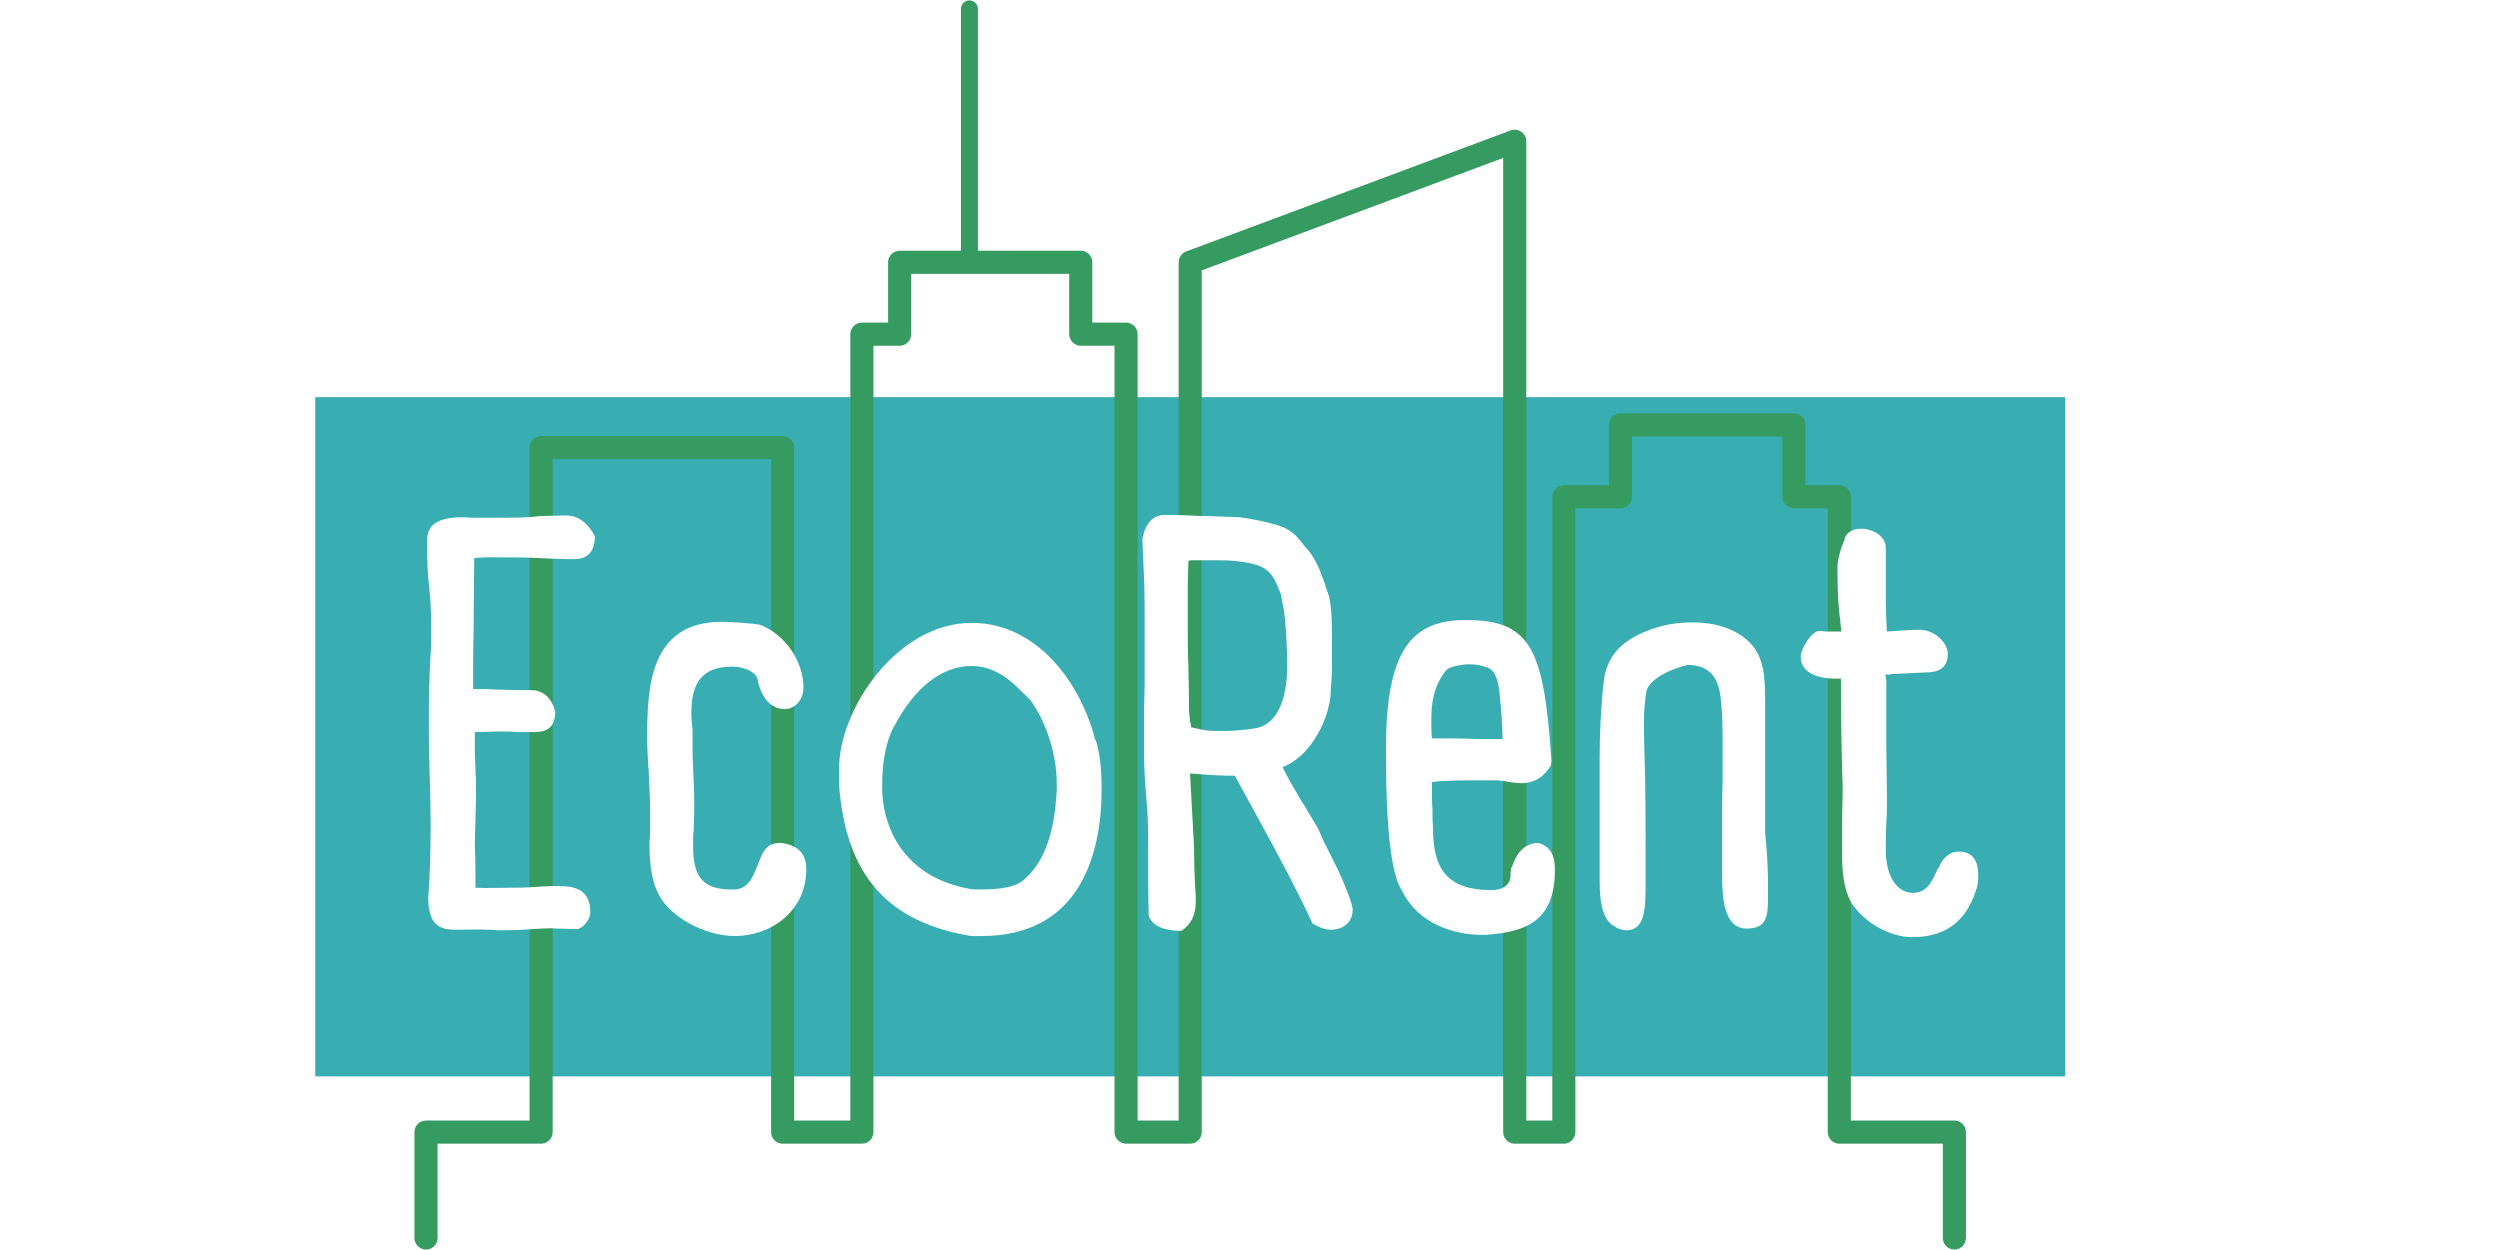
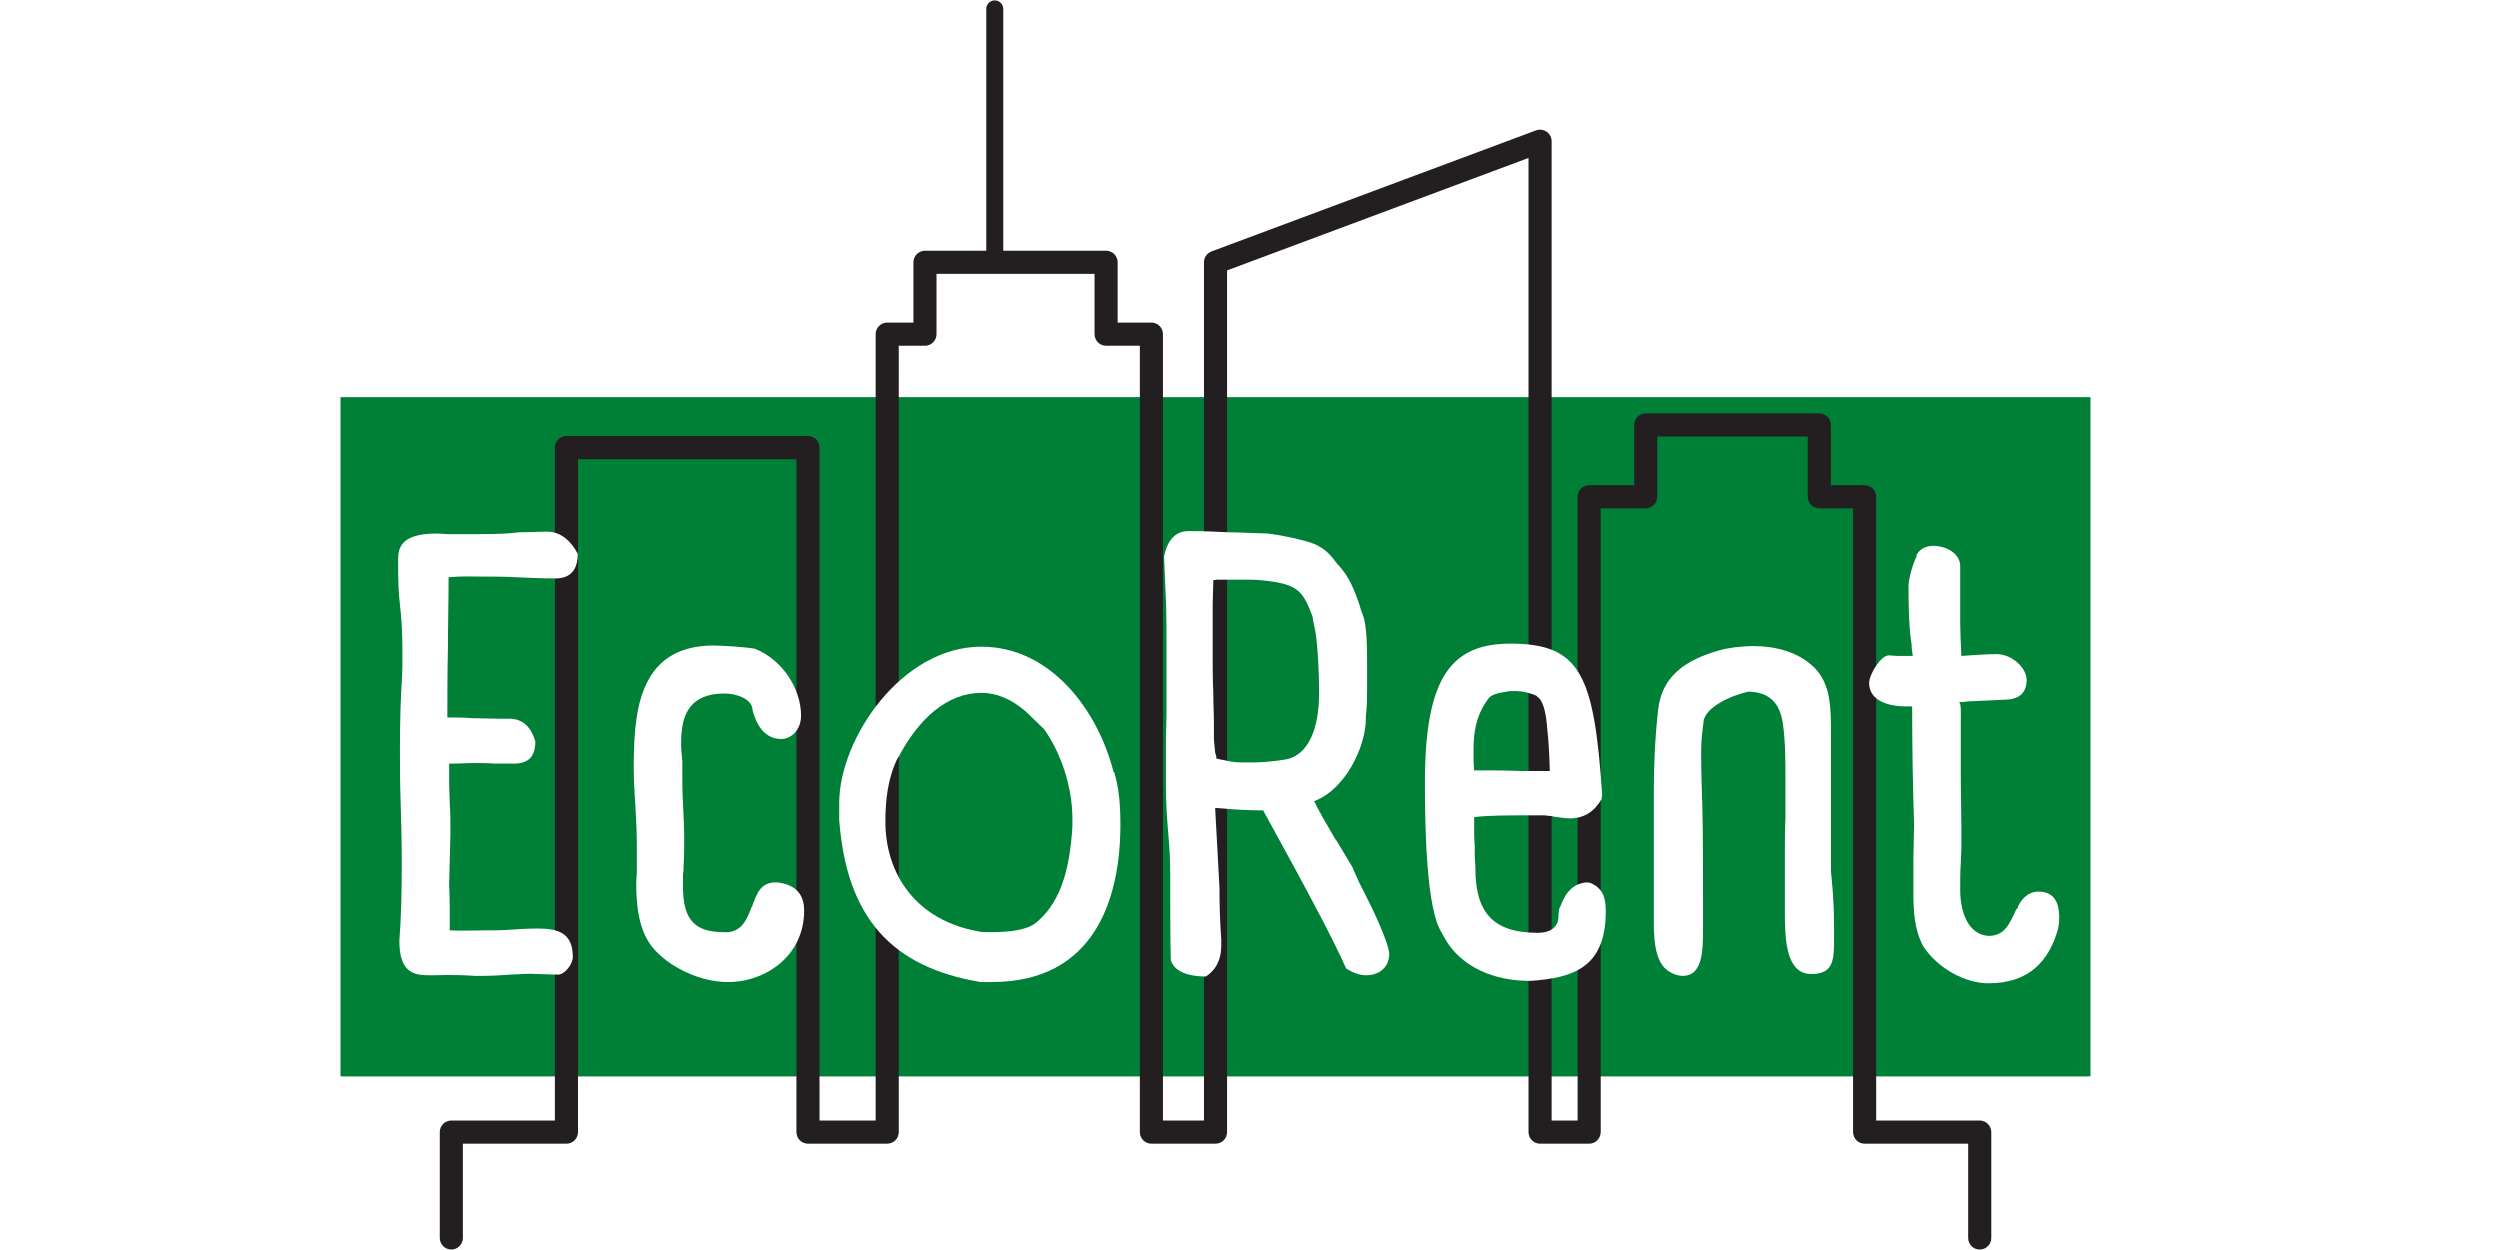
- <svg xmlns="http://www.w3.org/2000/svg" xmlns:xlink="http://www.w3.org/1999/xlink" contentScriptType="text/ecmascript" width="150pt" zoomAndPan="magnify" contentStyleType="text/css" viewBox="0 0 150 75" height="75pt" preserveAspectRatio="xMidYMid meet" version="1.2">
+ <svg xmlns="http://www.w3.org/2000/svg" contentScriptType="text/ecmascript" width="150pt" zoomAndPan="magnify" contentStyleType="text/css" viewBox="0 0 150 75" height="75pt" preserveAspectRatio="xMidYMid meet" version="1.2">
  <defs>
    <g />
-     <filter x="0%" y="0%" width="100%" xlink:type="simple" filterUnits="objectBoundingBox" xlink:actuate="onLoad" id="alpha" height="100%" xlink:show="other" xml:id="alpha">
-       <feColorMatrix values="0 0 0 0 1 0 0 0 0 1 0 0 0 0 1 0 0 0 1 0" type="matrix" in="SourceGraphic" />
-     </filter>
-     <clipPath xml:id="clip2" id="clip2">
-       <path d="M 0.914 23 L 105.914 23 L 105.914 65 L 0.914 65 Z M 0.914 23 " />
-     </clipPath>
    <clipPath xml:id="clip1" id="clip1">
-       <rect x="0" width="107" y="0" height="75" />
+       <path d="M 20.43 23 L 125.43 23 L 125.43 65 L 20.43 65 Z M 20.43 23 " />
    </clipPath>
  </defs>
  <g xml:id="surface1" id="surface1">
-     <g mask="url(#mask0)" transform="matrix(1,0,0,1,18,-0.000000000000001893)">
-       <g xml:id="surface5" id="surface5" clip-path="url(#clip1)">
-         <g clip-rule="nonzero" clip-path="url(#clip2)">
-           <path style=" stroke:none;fill-rule:nonzero;fill:rgb(1.18%,59.61%,61.96%);fill-opacity:1;" d="M 105.91 64.582 L 0.914 64.582 L 0.914 23.828 L 105.91 23.828 L 105.91 64.582 " />
-         </g>
-         <path style=" stroke:none;fill-rule:nonzero;fill:rgb(0%,50.2%,21.57%);fill-opacity:1;" d="M 99.957 74.277 L 99.957 67.926 C 99.957 67.742 99.883 67.562 99.754 67.434 C 99.625 67.305 99.445 67.23 99.262 67.23 L 93.051 67.23 L 93.051 29.805 C 93.051 29.625 92.977 29.445 92.848 29.312 C 92.719 29.188 92.539 29.113 92.355 29.113 L 90.332 29.113 L 90.332 25.496 C 90.332 25.312 90.258 25.133 90.129 25.004 C 90 24.875 89.82 24.801 89.641 24.801 L 79.227 24.801 C 79.043 24.801 78.863 24.875 78.734 25.004 C 78.605 25.133 78.531 25.312 78.531 25.496 L 78.531 29.113 L 75.828 29.113 C 75.645 29.113 75.465 29.188 75.34 29.312 C 75.207 29.445 75.137 29.625 75.137 29.805 L 75.137 67.23 L 73.578 67.23 L 73.578 8.477 C 73.578 8.25 73.469 8.035 73.281 7.906 C 73.094 7.773 72.855 7.746 72.645 7.824 L 53.172 15.086 C 52.902 15.188 52.719 15.449 52.719 15.738 L 52.719 67.23 L 50.258 67.23 L 50.258 20.051 C 50.258 19.867 50.184 19.688 50.055 19.559 C 49.926 19.43 49.746 19.355 49.562 19.355 L 47.539 19.355 L 47.539 15.738 C 47.539 15.555 47.465 15.379 47.336 15.246 C 47.207 15.117 47.031 15.043 46.848 15.043 L 35.977 15.043 C 35.797 15.043 35.617 15.117 35.488 15.246 C 35.359 15.379 35.285 15.555 35.285 15.738 L 35.285 19.355 L 33.715 19.355 C 33.531 19.355 33.352 19.43 33.223 19.559 C 33.094 19.688 33.02 19.867 33.02 20.051 L 33.02 67.23 L 29.652 67.23 L 29.652 26.855 C 29.652 26.672 29.578 26.492 29.449 26.367 C 29.32 26.234 29.141 26.16 28.961 26.16 L 14.469 26.16 C 14.285 26.16 14.105 26.234 13.977 26.367 C 13.848 26.492 13.773 26.672 13.773 26.855 L 13.773 67.23 L 7.562 67.23 C 7.379 67.23 7.199 67.305 7.07 67.434 C 6.941 67.562 6.867 67.742 6.867 67.926 L 6.867 74.277 C 6.867 74.664 7.18 74.973 7.562 74.973 C 7.945 74.973 8.254 74.664 8.254 74.277 L 8.254 68.621 L 14.469 68.621 C 14.652 68.621 14.828 68.547 14.957 68.418 C 15.086 68.289 15.16 68.109 15.16 67.926 L 15.16 27.551 L 28.266 27.551 L 28.266 67.926 C 28.266 68.109 28.34 68.289 28.469 68.418 C 28.598 68.547 28.777 68.621 28.961 68.621 L 33.715 68.621 C 33.895 68.621 34.074 68.547 34.203 68.418 C 34.332 68.289 34.406 68.109 34.406 67.926 L 34.406 20.746 L 35.977 20.746 C 36.16 20.746 36.34 20.672 36.469 20.539 C 36.598 20.41 36.672 20.234 36.672 20.051 L 36.672 16.434 L 46.152 16.434 L 46.152 20.051 C 46.152 20.234 46.227 20.41 46.355 20.539 C 46.484 20.672 46.664 20.746 46.848 20.746 L 48.871 20.746 L 48.871 67.926 C 48.871 68.109 48.945 68.289 49.074 68.418 C 49.203 68.547 49.383 68.621 49.562 68.621 L 53.414 68.621 C 53.594 68.621 53.773 68.547 53.902 68.418 C 54.031 68.289 54.105 68.109 54.105 67.926 L 54.105 16.223 L 72.191 9.477 L 72.191 67.926 C 72.191 68.109 72.266 68.289 72.395 68.418 C 72.523 68.547 72.703 68.621 72.883 68.621 L 75.828 68.621 C 76.012 68.621 76.191 68.547 76.316 68.418 C 76.445 68.289 76.523 68.109 76.523 67.926 L 76.523 30.5 L 79.227 30.5 C 79.406 30.5 79.586 30.426 79.715 30.297 C 79.844 30.168 79.918 29.988 79.918 29.805 L 79.918 26.191 L 88.945 26.191 L 88.945 29.805 C 88.945 29.988 89.02 30.168 89.148 30.297 C 89.277 30.426 89.457 30.5 89.641 30.5 L 91.664 30.5 L 91.664 67.926 C 91.664 68.109 91.738 68.289 91.867 68.418 C 91.996 68.547 92.176 68.621 92.355 68.621 L 98.57 68.621 L 98.57 74.277 C 98.57 74.664 98.879 74.973 99.262 74.973 C 99.645 74.973 99.957 74.664 99.957 74.277 " />
-         <path style=" stroke:none;fill-rule:nonzero;fill:rgb(0%,50.2%,21.57%);fill-opacity:1;" d="M 40.676 15.738 L 40.676 0.535 C 40.676 0.254 40.445 0.023 40.168 0.023 C 39.883 0.023 39.656 0.254 39.656 0.535 L 39.656 15.738 C 39.656 16.02 39.883 16.25 40.168 16.25 C 40.445 16.25 40.676 16.02 40.676 15.738 " />
-       </g>
-       <mask xml:id="mask0" id="mask0">
-         <g filter="url(#alpha)">
-           <rect x="0" width="150" y="0" height="75" style="fill:rgb(0%,0%,0%);fill-opacity:0.788;stroke:none;" />
-         </g>
-       </mask>
+     <g clip-rule="nonzero" clip-path="url(#clip1)">
+       <path style=" stroke:none;fill-rule:nonzero;fill:rgb(0%,50.2%,21.57%);fill-opacity:1;" d="M 125.43 64.582 L 20.43 64.582 L 20.43 23.828 L 125.43 23.828 L 125.43 64.582 " />
    </g>
+     <path style=" stroke:none;fill-rule:nonzero;fill:rgb(13.73%,12.16%,12.549%);fill-opacity:1;" d="M 119.477 74.277 L 119.477 67.926 C 119.477 67.742 119.402 67.562 119.27 67.434 C 119.145 67.305 118.965 67.23 118.781 67.23 L 112.57 67.23 L 112.57 29.805 C 112.57 29.625 112.496 29.445 112.367 29.312 C 112.238 29.188 112.059 29.113 111.875 29.113 L 109.852 29.113 L 109.852 25.496 C 109.852 25.312 109.777 25.133 109.648 25.004 C 109.52 24.875 109.34 24.801 109.16 24.801 L 98.742 24.801 C 98.562 24.801 98.383 24.875 98.254 25.004 C 98.125 25.133 98.051 25.312 98.051 25.496 L 98.051 29.113 L 95.348 29.113 C 95.164 29.113 94.984 29.188 94.855 29.312 C 94.727 29.445 94.656 29.625 94.656 29.805 L 94.656 67.23 L 93.098 67.23 L 93.098 8.477 C 93.098 8.25 92.988 8.035 92.801 7.906 C 92.613 7.773 92.375 7.746 92.16 7.824 L 72.691 15.086 C 72.418 15.188 72.238 15.449 72.238 15.738 L 72.238 67.23 L 69.777 67.23 L 69.777 20.051 C 69.777 19.867 69.703 19.688 69.574 19.559 C 69.445 19.43 69.266 19.355 69.082 19.355 L 67.059 19.355 L 67.059 15.738 C 67.059 15.555 66.984 15.379 66.855 15.246 C 66.727 15.117 66.547 15.043 66.367 15.043 L 55.496 15.043 C 55.316 15.043 55.137 15.117 55.008 15.246 C 54.879 15.379 54.805 15.555 54.805 15.738 L 54.805 19.355 L 53.234 19.355 C 53.051 19.355 52.871 19.43 52.742 19.559 C 52.613 19.688 52.539 19.867 52.539 20.051 L 52.539 67.23 L 49.172 67.23 L 49.172 26.855 C 49.172 26.672 49.098 26.492 48.969 26.367 C 48.84 26.234 48.66 26.16 48.477 26.16 L 33.988 26.16 C 33.805 26.16 33.625 26.234 33.496 26.367 C 33.367 26.492 33.293 26.672 33.293 26.855 L 33.293 67.23 L 27.082 67.23 C 26.898 67.23 26.719 67.305 26.59 67.434 C 26.461 67.562 26.387 67.742 26.387 67.926 L 26.387 74.277 C 26.387 74.664 26.699 74.973 27.082 74.973 C 27.461 74.973 27.773 74.664 27.773 74.277 L 27.773 68.621 L 33.988 68.621 C 34.168 68.621 34.348 68.547 34.477 68.418 C 34.605 68.289 34.68 68.109 34.68 67.926 L 34.68 27.551 L 47.785 27.551 L 47.785 67.926 C 47.785 68.109 47.859 68.289 47.988 68.418 C 48.117 68.547 48.297 68.621 48.477 68.621 L 53.234 68.621 C 53.414 68.621 53.594 68.547 53.723 68.418 C 53.852 68.289 53.926 68.109 53.926 67.926 L 53.926 20.746 L 55.496 20.746 C 55.68 20.746 55.859 20.672 55.988 20.539 C 56.117 20.41 56.191 20.234 56.191 20.051 L 56.191 16.434 L 65.672 16.434 L 65.672 20.051 C 65.672 20.234 65.746 20.41 65.875 20.539 C 66.004 20.672 66.184 20.746 66.367 20.746 L 68.391 20.746 L 68.391 67.926 C 68.391 68.109 68.465 68.289 68.594 68.418 C 68.723 68.547 68.902 68.621 69.082 68.621 L 72.934 68.621 C 73.113 68.621 73.293 68.547 73.422 68.418 C 73.551 68.289 73.625 68.109 73.625 67.926 L 73.625 16.223 L 91.711 9.477 L 91.711 67.926 C 91.711 68.109 91.785 68.289 91.914 68.418 C 92.043 68.547 92.223 68.621 92.402 68.621 L 95.348 68.621 C 95.531 68.621 95.711 68.547 95.836 68.418 C 95.965 68.289 96.043 68.109 96.043 67.926 L 96.043 30.5 L 98.742 30.5 C 98.926 30.5 99.105 30.426 99.234 30.297 C 99.363 30.168 99.438 29.988 99.438 29.805 L 99.438 26.191 L 108.465 26.191 L 108.465 29.805 C 108.465 29.988 108.539 30.168 108.668 30.297 C 108.797 30.426 108.977 30.5 109.16 30.5 L 111.184 30.5 L 111.184 67.926 C 111.184 68.109 111.258 68.289 111.387 68.418 C 111.516 68.547 111.691 68.621 111.875 68.621 L 118.09 68.621 L 118.09 74.277 C 118.09 74.664 118.398 74.973 118.781 74.973 C 119.164 74.973 119.477 74.664 119.477 74.277 " />
+     <path style=" stroke:none;fill-rule:nonzero;fill:rgb(13.73%,12.16%,12.549%);fill-opacity:1;" d="M 60.195 15.738 L 60.195 0.535 C 60.195 0.254 59.965 0.023 59.684 0.023 C 59.402 0.023 59.176 0.254 59.176 0.535 L 59.176 15.738 C 59.176 16.02 59.402 16.25 59.684 16.25 C 59.965 16.25 60.195 16.02 60.195 15.738 " />
    <g style="fill:rgb(100%,100%,100%);fill-opacity:1;">
-       <g transform="translate(23.97304, 55.71319)">
-         <path style="stroke:none;" d="M 8.445 -24.75 C 7.824 -24.68 7.445 -24.648 6.137 -24.648 L 4.445 -24.648 C 4.207 -24.648 4.031 -24.68 3.828 -24.68 C 1.863 -24.68 1.656 -23.922 1.656 -23.234 L 1.656 -22.887 C 1.656 -21.922 1.688 -21.27 1.758 -20.684 C 1.828 -20.098 1.895 -19.27 1.895 -18.133 L 1.895 -17.477 C 1.895 -16.891 1.863 -16.375 1.828 -15.789 C 1.793 -14.996 1.758 -14.098 1.758 -12.617 C 1.758 -11.926 1.758 -10.719 1.793 -9.824 C 1.828 -8.652 1.863 -7.375 1.863 -6.273 C 1.863 -4.586 1.828 -3.172 1.723 -1.863 C 1.723 -0.172 2.449 0.07 3.344 0.07 L 3.621 0.07 C 4.758 0.035 5.48 0.07 5.965 0.102 L 6.41 0.102 C 6.824 0.102 7.516 0.07 7.961 0.035 C 8.445 0 9.066 -0.035 9.445 0 L 10.617 0.035 C 10.961 0.035 11.445 -0.516 11.445 -0.965 C 11.445 -2.273 10.652 -2.551 9.516 -2.551 C 8.93 -2.551 8.375 -2.516 7.859 -2.48 C 7.445 -2.449 6.996 -2.449 6.582 -2.449 C 5.996 -2.449 5.207 -2.414 4.551 -2.449 L 4.551 -3.48 C 4.551 -4.445 4.516 -4.793 4.516 -4.965 L 4.516 -5.102 L 4.586 -7.789 L 4.586 -8.168 C 4.586 -8.547 4.586 -9.133 4.551 -9.516 C 4.551 -9.926 4.516 -10.309 4.516 -10.652 L 4.516 -11.789 C 5.238 -11.789 5.445 -11.824 5.965 -11.824 C 6.344 -11.824 6.688 -11.824 7.102 -11.789 L 8.102 -11.789 C 8.961 -11.789 9.34 -12.168 9.34 -13.031 C 9.102 -13.891 8.582 -14.305 7.895 -14.305 L 7.238 -14.305 L 5.758 -14.34 C 5.379 -14.375 4.824 -14.375 4.414 -14.375 C 4.414 -15.82 4.414 -16.855 4.445 -18.27 C 4.445 -19.512 4.48 -20.891 4.48 -22.234 C 5.344 -22.301 5.652 -22.27 6.344 -22.27 C 6.93 -22.27 7.582 -22.27 8.238 -22.234 C 8.961 -22.199 9.723 -22.164 10.48 -22.164 C 11.34 -22.164 11.719 -22.684 11.719 -23.543 C 11.375 -24.199 10.824 -24.785 9.996 -24.785 Z M 8.445 -24.75 " />
+       <g transform="translate(22.11431, 58.44217)">
+         <path style="stroke:none;" d="M 9.043 -26.504 C 8.379 -26.43 7.973 -26.395 6.57 -26.395 L 4.762 -26.395 C 4.504 -26.395 4.32 -26.43 4.098 -26.43 C 1.992 -26.43 1.773 -25.617 1.773 -24.879 L 1.773 -24.512 C 1.773 -23.477 1.809 -22.777 1.883 -22.148 C 1.957 -21.52 2.031 -20.637 2.031 -19.418 L 2.031 -18.715 C 2.031 -18.09 1.992 -17.535 1.957 -16.906 C 1.918 -16.059 1.883 -15.098 1.883 -13.512 C 1.883 -12.773 1.883 -11.48 1.918 -10.52 C 1.957 -9.266 1.992 -7.898 1.992 -6.719 C 1.992 -4.91 1.957 -3.395 1.848 -1.992 C 1.848 -0.184 2.621 0.074 3.582 0.074 L 3.875 0.074 C 5.094 0.035 5.871 0.074 6.387 0.109 L 6.867 0.109 C 7.309 0.109 8.047 0.074 8.527 0.035 C 9.043 0 9.707 -0.035 10.113 0 L 11.371 0.035 C 11.738 0.035 12.254 -0.555 12.254 -1.035 C 12.254 -2.438 11.406 -2.73 10.188 -2.73 C 9.562 -2.73 8.969 -2.695 8.418 -2.656 C 7.973 -2.621 7.492 -2.621 7.051 -2.621 C 6.422 -2.621 5.574 -2.586 4.871 -2.621 L 4.871 -3.727 C 4.871 -4.762 4.836 -5.133 4.836 -5.316 L 4.836 -5.465 L 4.91 -8.344 L 4.91 -8.75 C 4.91 -9.156 4.91 -9.781 4.871 -10.188 C 4.871 -10.633 4.836 -11.039 4.836 -11.406 L 4.836 -12.625 C 5.609 -12.625 5.832 -12.66 6.387 -12.66 C 6.793 -12.66 7.16 -12.66 7.605 -12.625 L 8.676 -12.625 C 9.598 -12.625 10.004 -13.031 10.004 -13.953 C 9.746 -14.875 9.191 -15.32 8.453 -15.32 L 7.754 -15.32 L 6.164 -15.355 C 5.758 -15.395 5.168 -15.395 4.727 -15.395 C 4.727 -16.945 4.727 -18.051 4.762 -19.566 C 4.762 -20.895 4.801 -22.371 4.801 -23.809 C 5.723 -23.883 6.055 -23.848 6.793 -23.848 C 7.418 -23.848 8.121 -23.848 8.824 -23.809 C 9.598 -23.773 10.41 -23.738 11.223 -23.738 C 12.145 -23.738 12.551 -24.289 12.551 -25.215 C 12.184 -25.914 11.59 -26.543 10.707 -26.543 Z M 9.043 -26.504 " />
      </g>
    </g>
    <g style="fill:rgb(100%,100%,100%);fill-opacity:1;">
-       <g transform="translate(37.62289, 55.71319)">
-         <path style="stroke:none;" d="M 9.168 -5.137 C 8.309 -5.137 8.102 -4.516 7.824 -3.758 L 7.824 -3.793 C 7.582 -3.172 7.344 -2.449 6.516 -2.344 L 6.273 -2.344 C 4.652 -2.344 3.965 -3 3.965 -4.895 L 3.965 -5.586 C 3.965 -5.652 4 -5.758 4 -5.859 L 4 -6.031 C 4.031 -6.551 4.031 -7.031 4.031 -7.551 C 4.031 -8.203 4 -8.895 3.965 -9.582 C 3.93 -10.168 3.93 -10.719 3.93 -11.238 L 3.93 -11.926 C 3.895 -12.273 3.859 -12.582 3.859 -12.891 C 3.859 -14.305 4.172 -15.719 6.309 -15.719 C 6.965 -15.719 7.859 -15.41 7.859 -14.789 C 8.031 -14.168 8.41 -13.168 9.48 -13.168 C 10.031 -13.168 10.582 -13.684 10.582 -14.477 C 10.582 -15.996 9.516 -17.648 7.961 -18.234 C 7.582 -18.305 6.238 -18.406 5.688 -18.406 C 1.309 -18.406 1.207 -14.375 1.207 -11.375 C 1.207 -10.617 1.277 -9.926 1.309 -9.238 C 1.344 -8.547 1.379 -7.859 1.379 -7.172 L 1.379 -5.688 C 1.379 -5.516 1.344 -5.309 1.344 -5.102 C 1.344 -3.828 1.48 -2.48 2.242 -1.516 C 3.137 -0.414 4.895 0.449 6.48 0.449 C 8.617 0.449 10.754 -1.035 10.754 -3.551 C 10.754 -4.379 10.375 -5 9.238 -5.137 Z M 9.168 -5.137 " />
+       <g transform="translate(36.73225, 58.44217)">
+         <path style="stroke:none;" d="M 9.82 -5.5 C 8.898 -5.5 8.676 -4.836 8.379 -4.023 L 8.379 -4.062 C 8.121 -3.395 7.863 -2.621 6.977 -2.512 L 6.719 -2.512 C 4.984 -2.512 4.246 -3.211 4.246 -5.242 L 4.246 -5.98 C 4.246 -6.055 4.281 -6.164 4.281 -6.277 L 4.281 -6.461 C 4.32 -7.016 4.32 -7.531 4.32 -8.086 C 4.32 -8.785 4.281 -9.523 4.246 -10.262 C 4.207 -10.891 4.207 -11.48 4.207 -12.035 L 4.207 -12.773 C 4.172 -13.141 4.133 -13.473 4.133 -13.805 C 4.133 -15.32 4.465 -16.832 6.754 -16.832 C 7.457 -16.832 8.418 -16.5 8.418 -15.836 C 8.602 -15.172 9.008 -14.102 10.152 -14.102 C 10.742 -14.102 11.332 -14.656 11.332 -15.504 C 11.332 -17.129 10.188 -18.902 8.527 -19.527 C 8.121 -19.602 6.68 -19.711 6.09 -19.711 C 1.402 -19.711 1.293 -15.395 1.293 -12.184 C 1.293 -11.371 1.367 -10.633 1.402 -9.895 C 1.441 -9.156 1.477 -8.418 1.477 -7.68 L 1.477 -6.09 C 1.477 -5.906 1.441 -5.684 1.441 -5.465 C 1.441 -4.098 1.586 -2.656 2.398 -1.625 C 3.359 -0.441 5.242 0.48 6.941 0.48 C 9.23 0.48 11.516 -1.109 11.516 -3.801 C 11.516 -4.688 11.113 -5.352 9.895 -5.5 Z M 9.82 -5.5 " />
      </g>
    </g>
    <g style="fill:rgb(100%,100%,100%);fill-opacity:1;">
-       <g transform="translate(49.72163, 55.71319)">
-         <path style="stroke:none;" d="M 8.582 -18.34 C 4.102 -18.34 0.621 -13.168 0.621 -9.582 L 0.621 -8.617 C 1.035 -3.172 3.551 -0.379 8.547 0.449 L 9.168 0.449 C 14.926 0.449 16.375 -4.207 16.375 -8.375 C 16.375 -9.582 16.27 -10.512 16.027 -11.305 L 15.996 -11.305 C 15.133 -14.719 12.512 -18.34 8.582 -18.34 Z M 11.789 -3 C 11.273 -2.48 10.309 -2.344 9.066 -2.344 C 8.859 -2.344 8.652 -2.344 8.445 -2.379 L 8.48 -2.379 C 4.895 -3 3.207 -5.617 3.207 -8.547 C 3.207 -9.754 3.344 -11.031 3.93 -12.168 L 3.93 -12.133 C 5.102 -14.375 6.723 -15.754 8.582 -15.754 C 9.445 -15.754 10.273 -15.41 11.098 -14.684 L 12.098 -13.719 C 13.098 -12.305 13.684 -10.41 13.684 -8.688 L 13.684 -8.273 C 13.547 -5.965 13.062 -4.137 11.789 -3 Z M 11.789 -3 " />
+       <g transform="translate(49.68906, 58.44217)">
+         <path style="stroke:none;" d="M 9.191 -19.641 C 4.395 -19.641 0.664 -14.102 0.664 -10.262 L 0.664 -9.23 C 1.109 -3.395 3.801 -0.406 9.156 0.48 L 9.82 0.48 C 15.984 0.48 17.535 -4.504 17.535 -8.969 C 17.535 -10.262 17.426 -11.258 17.164 -12.109 L 17.129 -12.109 C 16.207 -15.762 13.398 -19.641 9.191 -19.641 Z M 12.625 -3.211 C 12.07 -2.656 11.039 -2.512 9.707 -2.512 C 9.488 -2.512 9.266 -2.512 9.043 -2.547 L 9.082 -2.547 C 5.242 -3.211 3.434 -6.016 3.434 -9.156 C 3.434 -10.445 3.582 -11.812 4.207 -13.031 L 4.207 -12.992 C 5.465 -15.395 7.199 -16.871 9.191 -16.871 C 10.113 -16.871 11 -16.5 11.887 -15.727 L 12.957 -14.691 C 14.027 -13.18 14.656 -11.148 14.656 -9.301 L 14.656 -8.859 C 14.508 -6.387 13.992 -4.43 12.625 -3.211 Z M 12.625 -3.211 " />
      </g>
    </g>
    <g style="fill:rgb(100%,100%,100%);fill-opacity:1;">
-       <g transform="translate(67.12865, 55.71319)">
-         <path style="stroke:none;" d="M 11.133 -22.957 C 10.824 -23.371 10.547 -23.715 10.102 -23.957 C 9.617 -24.301 7.582 -24.648 7.238 -24.68 L 5.309 -24.75 L 5.066 -24.75 C 4.309 -24.785 3.586 -24.82 2.793 -24.82 C 2.035 -24.82 1.586 -24.301 1.414 -23.371 L 1.516 -20.957 C 1.551 -20.098 1.551 -19.234 1.551 -18.371 L 1.551 -14.512 C 1.551 -14.098 1.516 -13.617 1.516 -13.133 L 1.516 -10.582 C 1.516 -9.48 1.586 -8.617 1.656 -7.789 C 1.723 -7.031 1.758 -6.309 1.758 -5.551 C 1.758 -3.516 1.758 -2 1.793 -0.793 C 2 -0.035 3 0.137 3.758 0.137 C 4.379 -0.277 4.617 -0.863 4.617 -1.621 L 4.617 -1.93 C 4.551 -2.895 4.516 -3.828 4.516 -4.859 L 4.273 -9.309 C 5.48 -9.203 6.238 -9.168 6.965 -9.168 L 8.754 -5.895 C 9.723 -4.102 10.824 -2.066 11.617 -0.309 C 12.066 -0.035 12.41 0.07 12.754 0.07 C 13.34 0.07 14.031 -0.277 14.031 -1.137 C 14.031 -1.172 14.031 -1.309 13.855 -1.828 C 13.34 -3.242 12.789 -4.238 12.34 -5.137 L 11.961 -5.996 L 11.031 -7.551 L 11.031 -7.516 L 10.895 -7.758 C 10.512 -8.41 10.102 -9.102 9.824 -9.688 C 11.582 -10.34 12.719 -12.754 12.719 -14.305 L 12.719 -14.441 C 12.789 -15.062 12.789 -15.617 12.789 -15.961 L 12.789 -17.582 C 12.789 -18.578 12.754 -19.27 12.617 -19.926 L 12.41 -20.512 L 12.375 -20.648 C 12.098 -21.441 11.789 -22.301 11.133 -22.957 Z M 9.824 -19.512 C 9.996 -18.891 10.102 -17.027 10.102 -15.719 C 10.102 -14.441 9.824 -12.375 8.273 -12.031 C 7.688 -11.926 6.93 -11.859 6.516 -11.859 L 5.688 -11.859 C 5.344 -11.859 5 -11.926 4.723 -11.996 C 4.617 -11.996 4.445 -12.066 4.344 -12.066 C 4.344 -12.238 4.309 -12.305 4.273 -12.41 L 4.207 -13.133 L 4.207 -13.961 C 4.207 -14.582 4.172 -15.234 4.172 -15.855 C 4.137 -16.512 4.137 -17.168 4.137 -17.855 L 4.137 -20.648 C 4.137 -21.062 4.172 -21.512 4.172 -21.957 L 4.172 -22.062 C 4.309 -22.098 4.414 -22.098 4.516 -22.098 L 5.723 -22.098 C 6.031 -22.098 6.551 -22.098 6.895 -22.062 C 8.895 -21.855 9.168 -21.512 9.723 -20.062 Z M 9.824 -19.512 " />
+       <g transform="translate(68.33062, 58.44217)">
+         <path style="stroke:none;" d="M 11.922 -24.586 C 11.59 -25.027 11.297 -25.398 10.816 -25.656 C 10.301 -26.023 8.121 -26.395 7.754 -26.43 L 5.684 -26.504 L 5.426 -26.504 C 4.613 -26.543 3.84 -26.578 2.988 -26.578 C 2.18 -26.578 1.699 -26.023 1.512 -25.027 L 1.625 -22.445 C 1.66 -21.52 1.66 -20.598 1.66 -19.676 L 1.66 -15.543 C 1.66 -15.098 1.625 -14.582 1.625 -14.066 L 1.625 -11.332 C 1.625 -10.152 1.699 -9.23 1.773 -8.344 C 1.848 -7.531 1.883 -6.754 1.883 -5.941 C 1.883 -3.766 1.883 -2.141 1.918 -0.848 C 2.141 -0.035 3.211 0.148 4.023 0.148 C 4.688 -0.297 4.945 -0.922 4.945 -1.734 L 4.945 -2.066 C 4.871 -3.102 4.836 -4.098 4.836 -5.203 L 4.578 -9.969 C 5.871 -9.855 6.68 -9.82 7.457 -9.82 L 9.375 -6.312 C 10.41 -4.395 11.59 -2.215 12.441 -0.332 C 12.922 -0.035 13.289 0.074 13.66 0.074 C 14.285 0.074 15.023 -0.297 15.023 -1.219 C 15.023 -1.254 15.023 -1.402 14.84 -1.957 C 14.285 -3.469 13.695 -4.539 13.215 -5.5 L 12.809 -6.422 L 11.812 -8.086 L 11.812 -8.047 L 11.664 -8.305 C 11.258 -9.008 10.816 -9.746 10.52 -10.375 C 12.402 -11.074 13.621 -13.66 13.621 -15.32 L 13.621 -15.469 C 13.695 -16.133 13.695 -16.723 13.695 -17.09 L 13.695 -18.828 C 13.695 -19.898 13.66 -20.637 13.512 -21.336 L 13.289 -21.965 L 13.254 -22.113 C 12.957 -22.961 12.625 -23.883 11.922 -24.586 Z M 10.52 -20.895 C 10.707 -20.23 10.816 -18.234 10.816 -16.832 C 10.816 -15.469 10.52 -13.254 8.859 -12.883 C 8.23 -12.773 7.418 -12.699 6.977 -12.699 L 6.09 -12.699 C 5.723 -12.699 5.352 -12.773 5.059 -12.848 C 4.945 -12.848 4.762 -12.922 4.652 -12.922 C 4.652 -13.105 4.613 -13.18 4.578 -13.289 L 4.504 -14.066 L 4.504 -14.949 C 4.504 -15.613 4.465 -16.316 4.465 -16.98 C 4.43 -17.684 4.43 -18.383 4.43 -19.121 L 4.43 -22.113 C 4.43 -22.555 4.465 -23.035 4.465 -23.516 L 4.465 -23.625 C 4.613 -23.664 4.727 -23.664 4.836 -23.664 L 6.129 -23.664 C 6.461 -23.664 7.016 -23.664 7.383 -23.625 C 9.523 -23.402 9.82 -23.035 10.41 -21.484 Z M 10.52 -20.895 " />
      </g>
    </g>
    <g style="fill:rgb(100%,100%,100%);fill-opacity:1;">
-       <g transform="translate(82.39856, 55.71319)">
-         <path style="stroke:none;" d="M 10.031 -5.102 L 9.859 -5.137 C 9.168 -5.102 8.688 -4.688 8.375 -3.859 L 8.344 -3.758 L 8.344 -3.793 C 8.273 -3.688 8.238 -3.414 8.238 -3.207 C 8.238 -3.137 8.203 -2.859 8.137 -2.793 C 7.961 -2.449 7.551 -2.309 7.066 -2.309 C 4.48 -2.309 3.586 -3.551 3.586 -5.93 C 3.586 -6.172 3.551 -6.41 3.551 -6.617 L 3.551 -7.203 C 3.516 -7.551 3.516 -7.824 3.516 -8.137 L 3.516 -8.789 C 4.309 -8.895 5.309 -8.895 7.031 -8.895 L 7.445 -8.895 L 7.723 -8.859 C 7.789 -8.859 7.895 -8.859 7.961 -8.824 C 8.031 -8.824 8.102 -8.789 8.203 -8.789 C 8.375 -8.754 8.688 -8.723 8.859 -8.723 C 9.688 -8.723 10.238 -9.102 10.652 -9.789 L 10.688 -10.066 C 10.238 -16.754 9.48 -18.512 5.551 -18.512 C 2.273 -18.512 0.758 -16.684 0.758 -10.754 C 0.758 -8.238 0.828 -3.551 1.723 -2.273 C 2.688 -0.277 4.824 0.379 6.551 0.379 L 6.723 0.379 C 8.996 0.207 10.895 -0.309 10.895 -3.516 C 10.895 -4.344 10.688 -4.824 10.031 -5.102 Z M 4.273 -15.375 C 4.445 -15.684 4.895 -15.754 5.551 -15.855 L 5.793 -15.855 C 6.309 -15.855 6.723 -15.719 7.031 -15.582 L 6.996 -15.582 C 7.375 -15.375 7.551 -14.684 7.617 -13.652 C 7.688 -13.098 7.723 -12.445 7.758 -11.375 L 6.102 -11.375 C 5.309 -11.41 4.617 -11.41 4.031 -11.41 L 3.516 -11.41 C 3.48 -11.754 3.48 -12.066 3.48 -12.512 C 3.48 -13.547 3.621 -14.477 4.273 -15.375 Z M 4.273 -15.375 " />
+       <g transform="translate(84.68352, 58.44217)">
+         <path style="stroke:none;" d="M 10.742 -5.465 L 10.559 -5.5 C 9.82 -5.465 9.301 -5.02 8.969 -4.133 L 8.934 -4.023 L 8.934 -4.062 C 8.859 -3.949 8.824 -3.656 8.824 -3.434 C 8.824 -3.359 8.785 -3.062 8.711 -2.988 C 8.527 -2.621 8.086 -2.473 7.566 -2.473 C 4.801 -2.473 3.84 -3.801 3.84 -6.348 C 3.84 -6.609 3.801 -6.867 3.801 -7.086 L 3.801 -7.715 C 3.766 -8.086 3.766 -8.379 3.766 -8.711 L 3.766 -9.414 C 4.613 -9.523 5.684 -9.523 7.531 -9.523 L 7.973 -9.523 L 8.27 -9.488 C 8.344 -9.488 8.453 -9.488 8.527 -9.449 C 8.602 -9.449 8.676 -9.414 8.785 -9.414 C 8.969 -9.375 9.301 -9.34 9.488 -9.34 C 10.375 -9.34 10.965 -9.746 11.406 -10.484 L 11.445 -10.777 C 10.965 -17.941 10.152 -19.824 5.941 -19.824 C 2.438 -19.824 0.812 -17.867 0.812 -11.516 C 0.812 -8.824 0.887 -3.801 1.848 -2.438 C 2.879 -0.297 5.168 0.406 7.016 0.406 L 7.199 0.406 C 9.637 0.223 11.664 -0.332 11.664 -3.766 C 11.664 -4.652 11.445 -5.168 10.742 -5.465 Z M 4.578 -16.465 C 4.762 -16.797 5.242 -16.871 5.941 -16.98 L 6.203 -16.98 C 6.754 -16.98 7.199 -16.832 7.531 -16.688 L 7.492 -16.688 C 7.898 -16.465 8.086 -15.727 8.16 -14.617 C 8.23 -14.027 8.27 -13.328 8.305 -12.184 L 6.535 -12.184 C 5.684 -12.219 4.945 -12.219 4.32 -12.219 L 3.766 -12.219 C 3.727 -12.59 3.727 -12.922 3.727 -13.398 C 3.727 -14.508 3.875 -15.504 4.578 -16.465 Z M 4.578 -16.465 " />
      </g>
    </g>
    <g style="fill:rgb(100%,100%,100%);fill-opacity:1;">
-       <g transform="translate(94.46283, 55.71319)">
-         <path style="stroke:none;" d="M 11.445 -13.477 C 11.445 -14.891 11.445 -16.234 10.512 -17.168 C 9.652 -18.027 8.375 -18.371 7.102 -18.371 C 6.379 -18.371 5.652 -18.27 5.172 -18.133 C 3.379 -17.613 1.965 -16.754 1.758 -14.789 C 1.586 -13.27 1.516 -11.688 1.516 -10.133 L 1.516 -3.242 C 1.516 -2.242 1.48 -0.586 2.449 -0.102 C 2.723 0.07 3 0.102 3.137 0.102 C 4.273 0.102 4.273 -1.344 4.273 -2.621 L 4.273 -4.031 C 4.273 -5.758 4.273 -7.723 4.238 -9.34 C 4.207 -10.375 4.172 -11.41 4.172 -12.41 C 4.172 -12.926 4.207 -13.375 4.273 -13.891 C 4.273 -13.961 4.309 -14.062 4.309 -14.168 C 4.414 -14.961 5.859 -15.617 6.824 -15.82 C 7.961 -15.789 8.582 -15.234 8.754 -13.996 C 8.895 -12.996 8.895 -11.926 8.895 -10.859 L 8.895 -8.754 C 8.859 -8.066 8.859 -7.375 8.859 -6.723 L 8.859 -3.414 C 8.859 -1.828 8.961 0 10.34 0 C 11.617 0 11.617 -0.828 11.617 -2.066 L 11.617 -2.688 C 11.617 -3.688 11.547 -4.688 11.48 -5.379 C 11.445 -5.652 11.445 -5.793 11.445 -5.93 Z M 11.445 -13.477 " />
+       <g transform="translate(97.60341, 58.44217)">
+         <path style="stroke:none;" d="M 12.254 -14.434 C 12.254 -15.949 12.254 -17.387 11.258 -18.383 C 10.336 -19.305 8.969 -19.676 7.605 -19.676 C 6.828 -19.676 6.055 -19.566 5.539 -19.418 C 3.617 -18.863 2.105 -17.941 1.883 -15.836 C 1.699 -14.211 1.625 -12.516 1.625 -10.852 L 1.625 -3.469 C 1.625 -2.398 1.586 -0.629 2.621 -0.109 C 2.918 0.074 3.211 0.109 3.359 0.109 C 4.578 0.109 4.578 -1.441 4.578 -2.805 L 4.578 -4.32 C 4.578 -6.164 4.578 -8.27 4.539 -10.004 C 4.504 -11.113 4.465 -12.219 4.465 -13.289 C 4.465 -13.844 4.504 -14.324 4.578 -14.875 C 4.578 -14.949 4.613 -15.062 4.613 -15.172 C 4.727 -16.02 6.277 -16.723 7.309 -16.945 C 8.527 -16.906 9.191 -16.316 9.375 -14.988 C 9.523 -13.918 9.523 -12.773 9.523 -11.629 L 9.523 -9.375 C 9.488 -8.637 9.488 -7.898 9.488 -7.199 L 9.488 -3.656 C 9.488 -1.957 9.598 0 11.074 0 C 12.441 0 12.441 -0.887 12.441 -2.215 L 12.441 -2.879 C 12.441 -3.949 12.367 -5.02 12.293 -5.758 C 12.254 -6.055 12.254 -6.203 12.254 -6.348 Z M 12.254 -14.434 " />
      </g>
    </g>
    <g style="fill:rgb(100%,100%,100%);fill-opacity:1;">
-       <g transform="translate(108.354, 55.71319)">
-         <path style="stroke:none;" d="M 7.93 -3.621 C 7.551 -2.793 7.273 -2.137 6.379 -2.137 C 5.207 -2.207 4.793 -3.551 4.793 -4.688 C 4.793 -5.309 4.793 -5.824 4.824 -6.203 C 4.824 -6.516 4.859 -6.789 4.859 -7.031 L 4.859 -8.238 C 4.859 -9.102 4.824 -10.031 4.824 -10.926 L 4.824 -14.238 C 4.824 -14.582 4.859 -15.168 4.723 -15.234 C 4.859 -15.234 5.031 -15.234 5.172 -15.27 L 5.102 -15.27 L 7.375 -15.375 C 8.137 -15.41 8.516 -15.789 8.516 -16.477 C 8.516 -17.168 7.688 -17.926 6.824 -17.926 C 6.273 -17.926 5.344 -17.855 4.859 -17.82 C 4.824 -18.512 4.793 -19.199 4.793 -19.648 L 4.793 -22.855 C 4.793 -23.543 4.031 -23.992 3.273 -23.992 C 2.828 -23.992 2.414 -23.75 2.309 -23.371 L 2.379 -23.441 C 2.137 -23.027 1.895 -22.129 1.895 -21.715 C 1.895 -19.648 2 -18.926 2.066 -18.477 C 2.066 -18.27 2.102 -18.062 2.137 -17.82 L 1.242 -17.82 C 1.102 -17.82 0.93 -17.855 0.793 -17.855 C 0.344 -17.855 -0.309 -16.789 -0.309 -16.305 C -0.309 -15.27 0.863 -14.996 1.723 -14.996 L 2.102 -14.996 C 2.102 -12.754 2.137 -10.582 2.207 -8.41 L 2.207 -8.238 C 2.207 -7.758 2.172 -6.895 2.172 -6.48 L 2.172 -4.652 C 2.172 -3.551 2.207 -2.516 2.723 -1.551 C 3.516 -0.344 5.031 0.516 6.379 0.516 C 8.617 0.516 9.754 -0.688 10.273 -2.516 C 10.34 -2.828 10.34 -3.035 10.34 -3.172 C 10.34 -4.137 9.961 -4.617 9.168 -4.617 C 8.547 -4.617 8.203 -4.137 8.031 -3.793 C 7.996 -3.723 8.066 -3.758 8.031 -3.723 Z M 7.93 -3.621 " />
+       <g transform="translate(112.4797, 58.44217)">
+         <path style="stroke:none;" d="M 8.492 -3.875 C 8.086 -2.988 7.789 -2.289 6.828 -2.289 C 5.574 -2.363 5.133 -3.801 5.133 -5.02 C 5.133 -5.684 5.133 -6.238 5.168 -6.645 C 5.168 -6.977 5.203 -7.273 5.203 -7.531 L 5.203 -8.824 C 5.203 -9.746 5.168 -10.742 5.168 -11.703 L 5.168 -15.246 C 5.168 -15.613 5.203 -16.242 5.059 -16.316 C 5.203 -16.316 5.391 -16.316 5.539 -16.352 L 5.465 -16.352 L 7.898 -16.465 C 8.711 -16.5 9.117 -16.906 9.117 -17.645 C 9.117 -18.383 8.23 -19.195 7.309 -19.195 C 6.719 -19.195 5.723 -19.121 5.203 -19.086 C 5.168 -19.824 5.133 -20.562 5.133 -21.043 L 5.133 -24.477 C 5.133 -25.215 4.32 -25.691 3.508 -25.691 C 3.027 -25.691 2.586 -25.434 2.473 -25.027 L 2.547 -25.102 C 2.289 -24.66 2.031 -23.699 2.031 -23.258 C 2.031 -21.043 2.141 -20.266 2.215 -19.785 C 2.215 -19.566 2.25 -19.344 2.289 -19.086 L 1.328 -19.086 C 1.18 -19.086 0.996 -19.121 0.848 -19.121 C 0.371 -19.121 -0.332 -17.977 -0.332 -17.461 C -0.332 -16.352 0.922 -16.059 1.848 -16.059 L 2.25 -16.059 C 2.25 -13.66 2.289 -11.332 2.363 -9.008 L 2.363 -8.824 C 2.363 -8.305 2.324 -7.383 2.324 -6.941 L 2.324 -4.984 C 2.324 -3.801 2.363 -2.695 2.918 -1.66 C 3.766 -0.371 5.391 0.555 6.828 0.555 C 9.23 0.555 10.445 -0.738 11 -2.695 C 11.074 -3.027 11.074 -3.25 11.074 -3.395 C 11.074 -4.43 10.668 -4.945 9.82 -4.945 C 9.156 -4.945 8.785 -4.43 8.602 -4.062 C 8.562 -3.988 8.637 -4.023 8.602 -3.988 Z M 8.492 -3.875 " />
      </g>
    </g>
  </g>
</svg>
